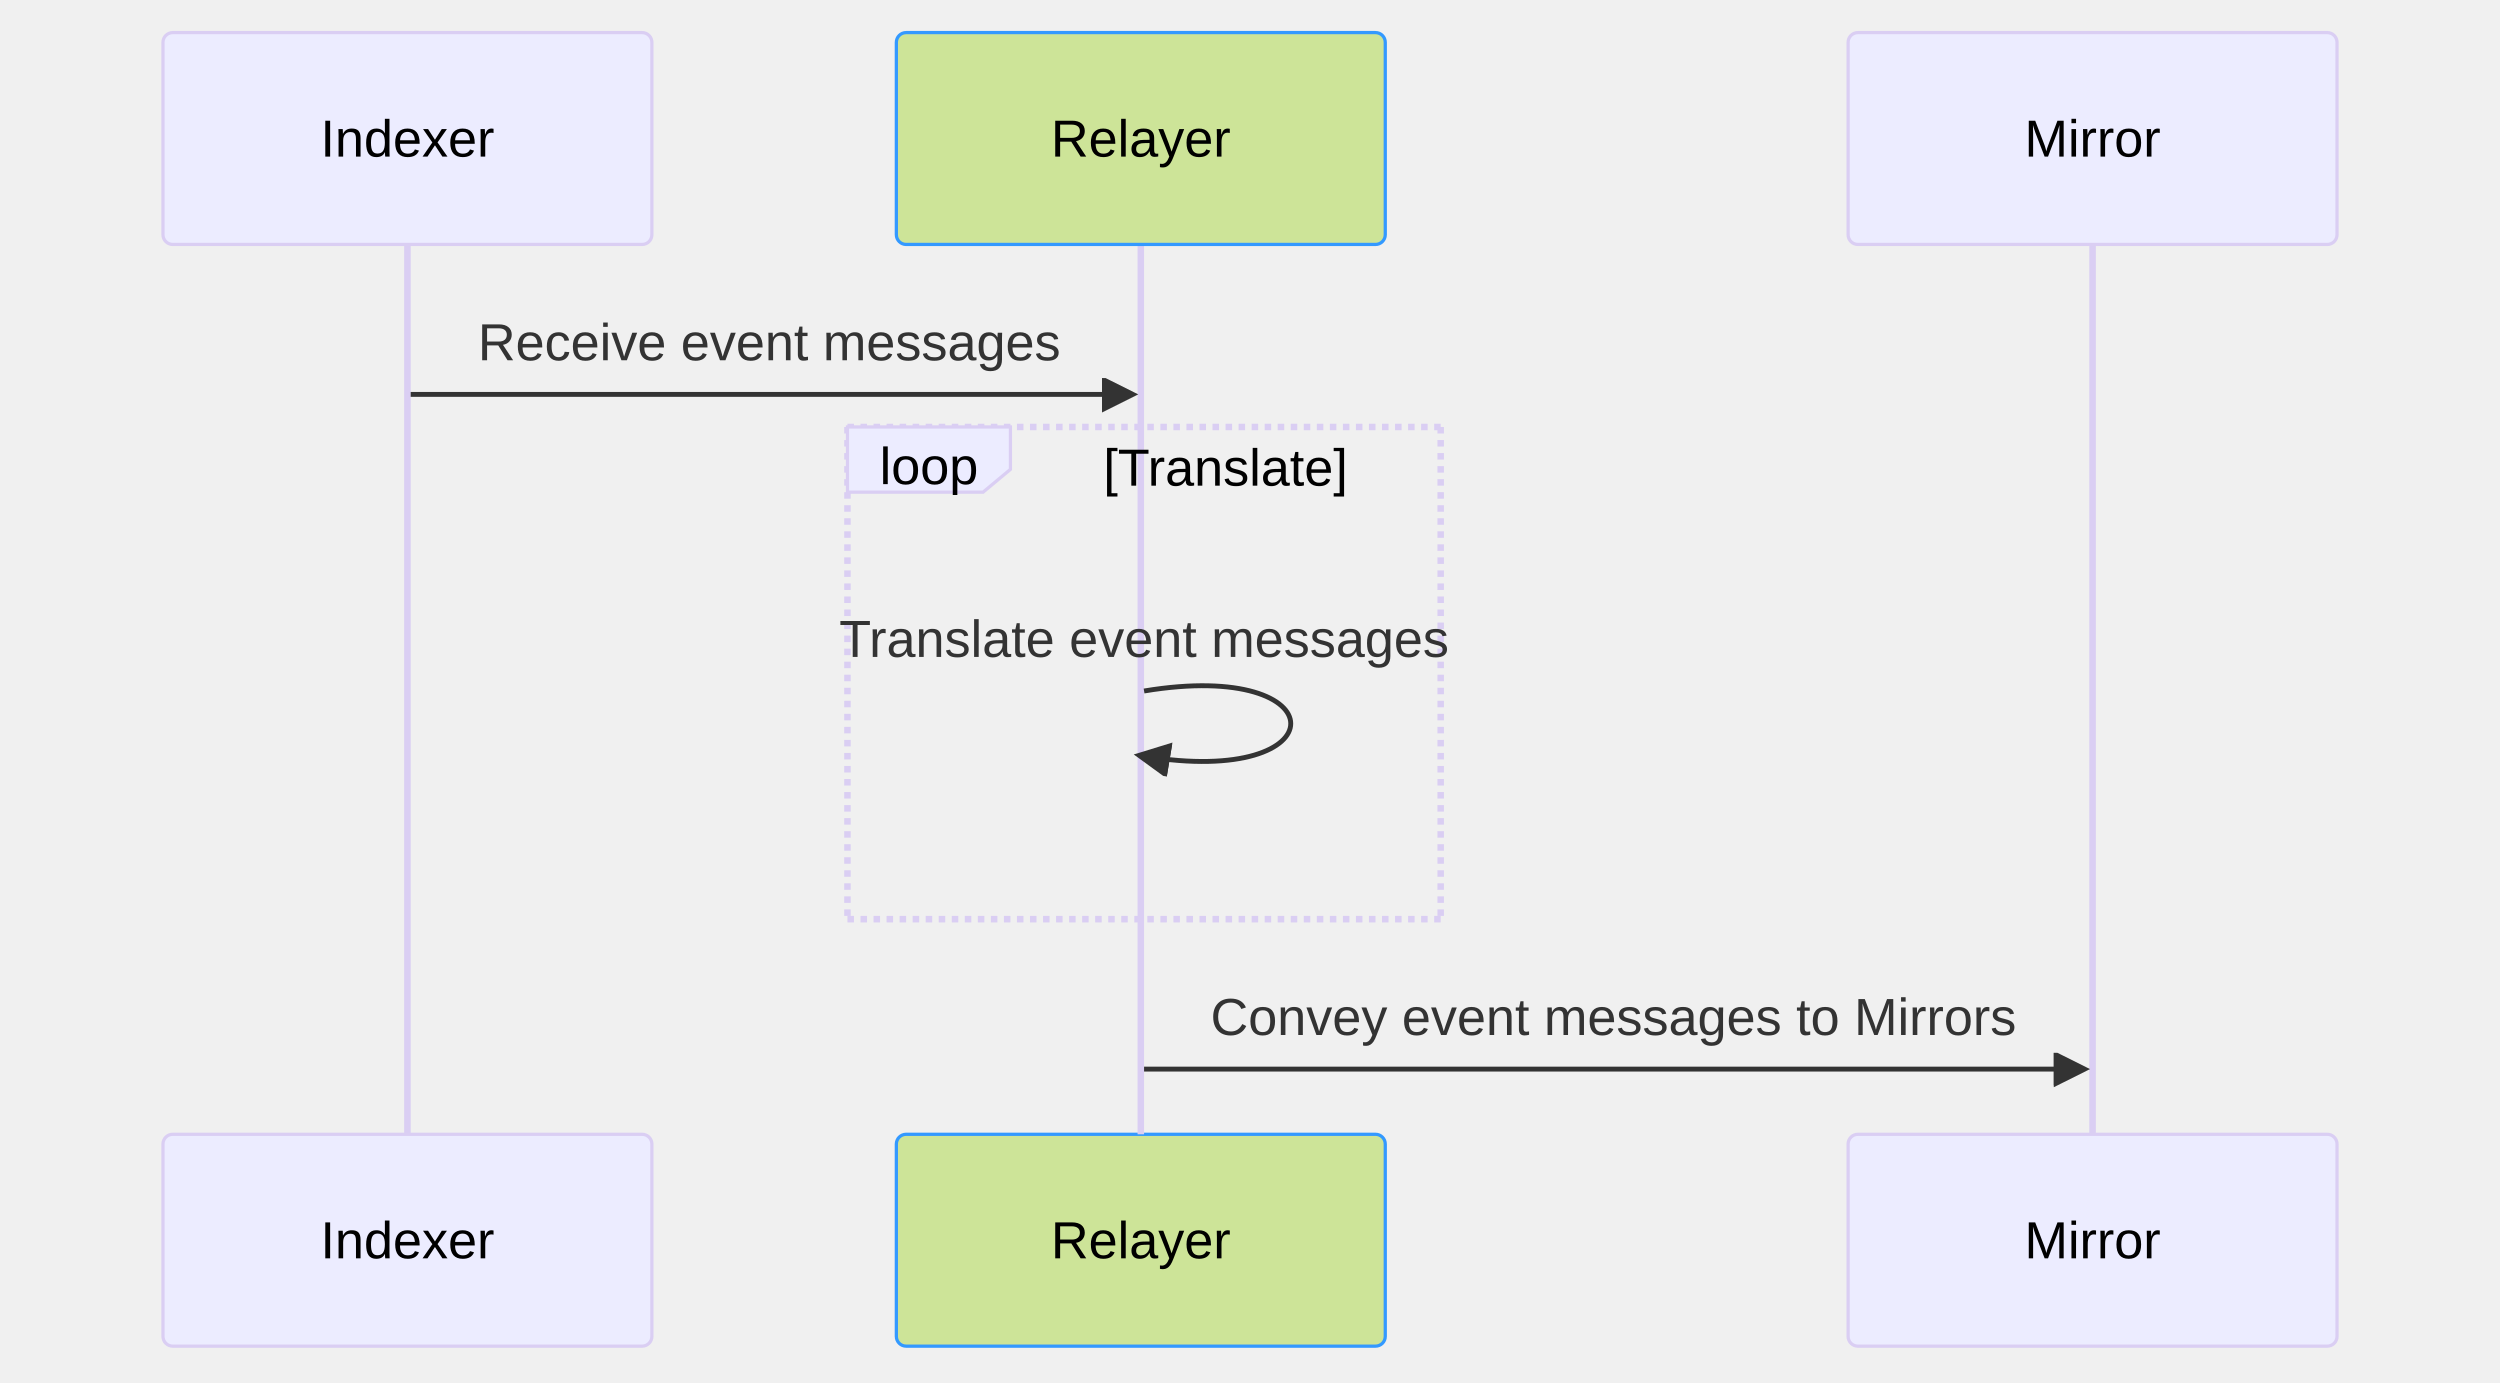
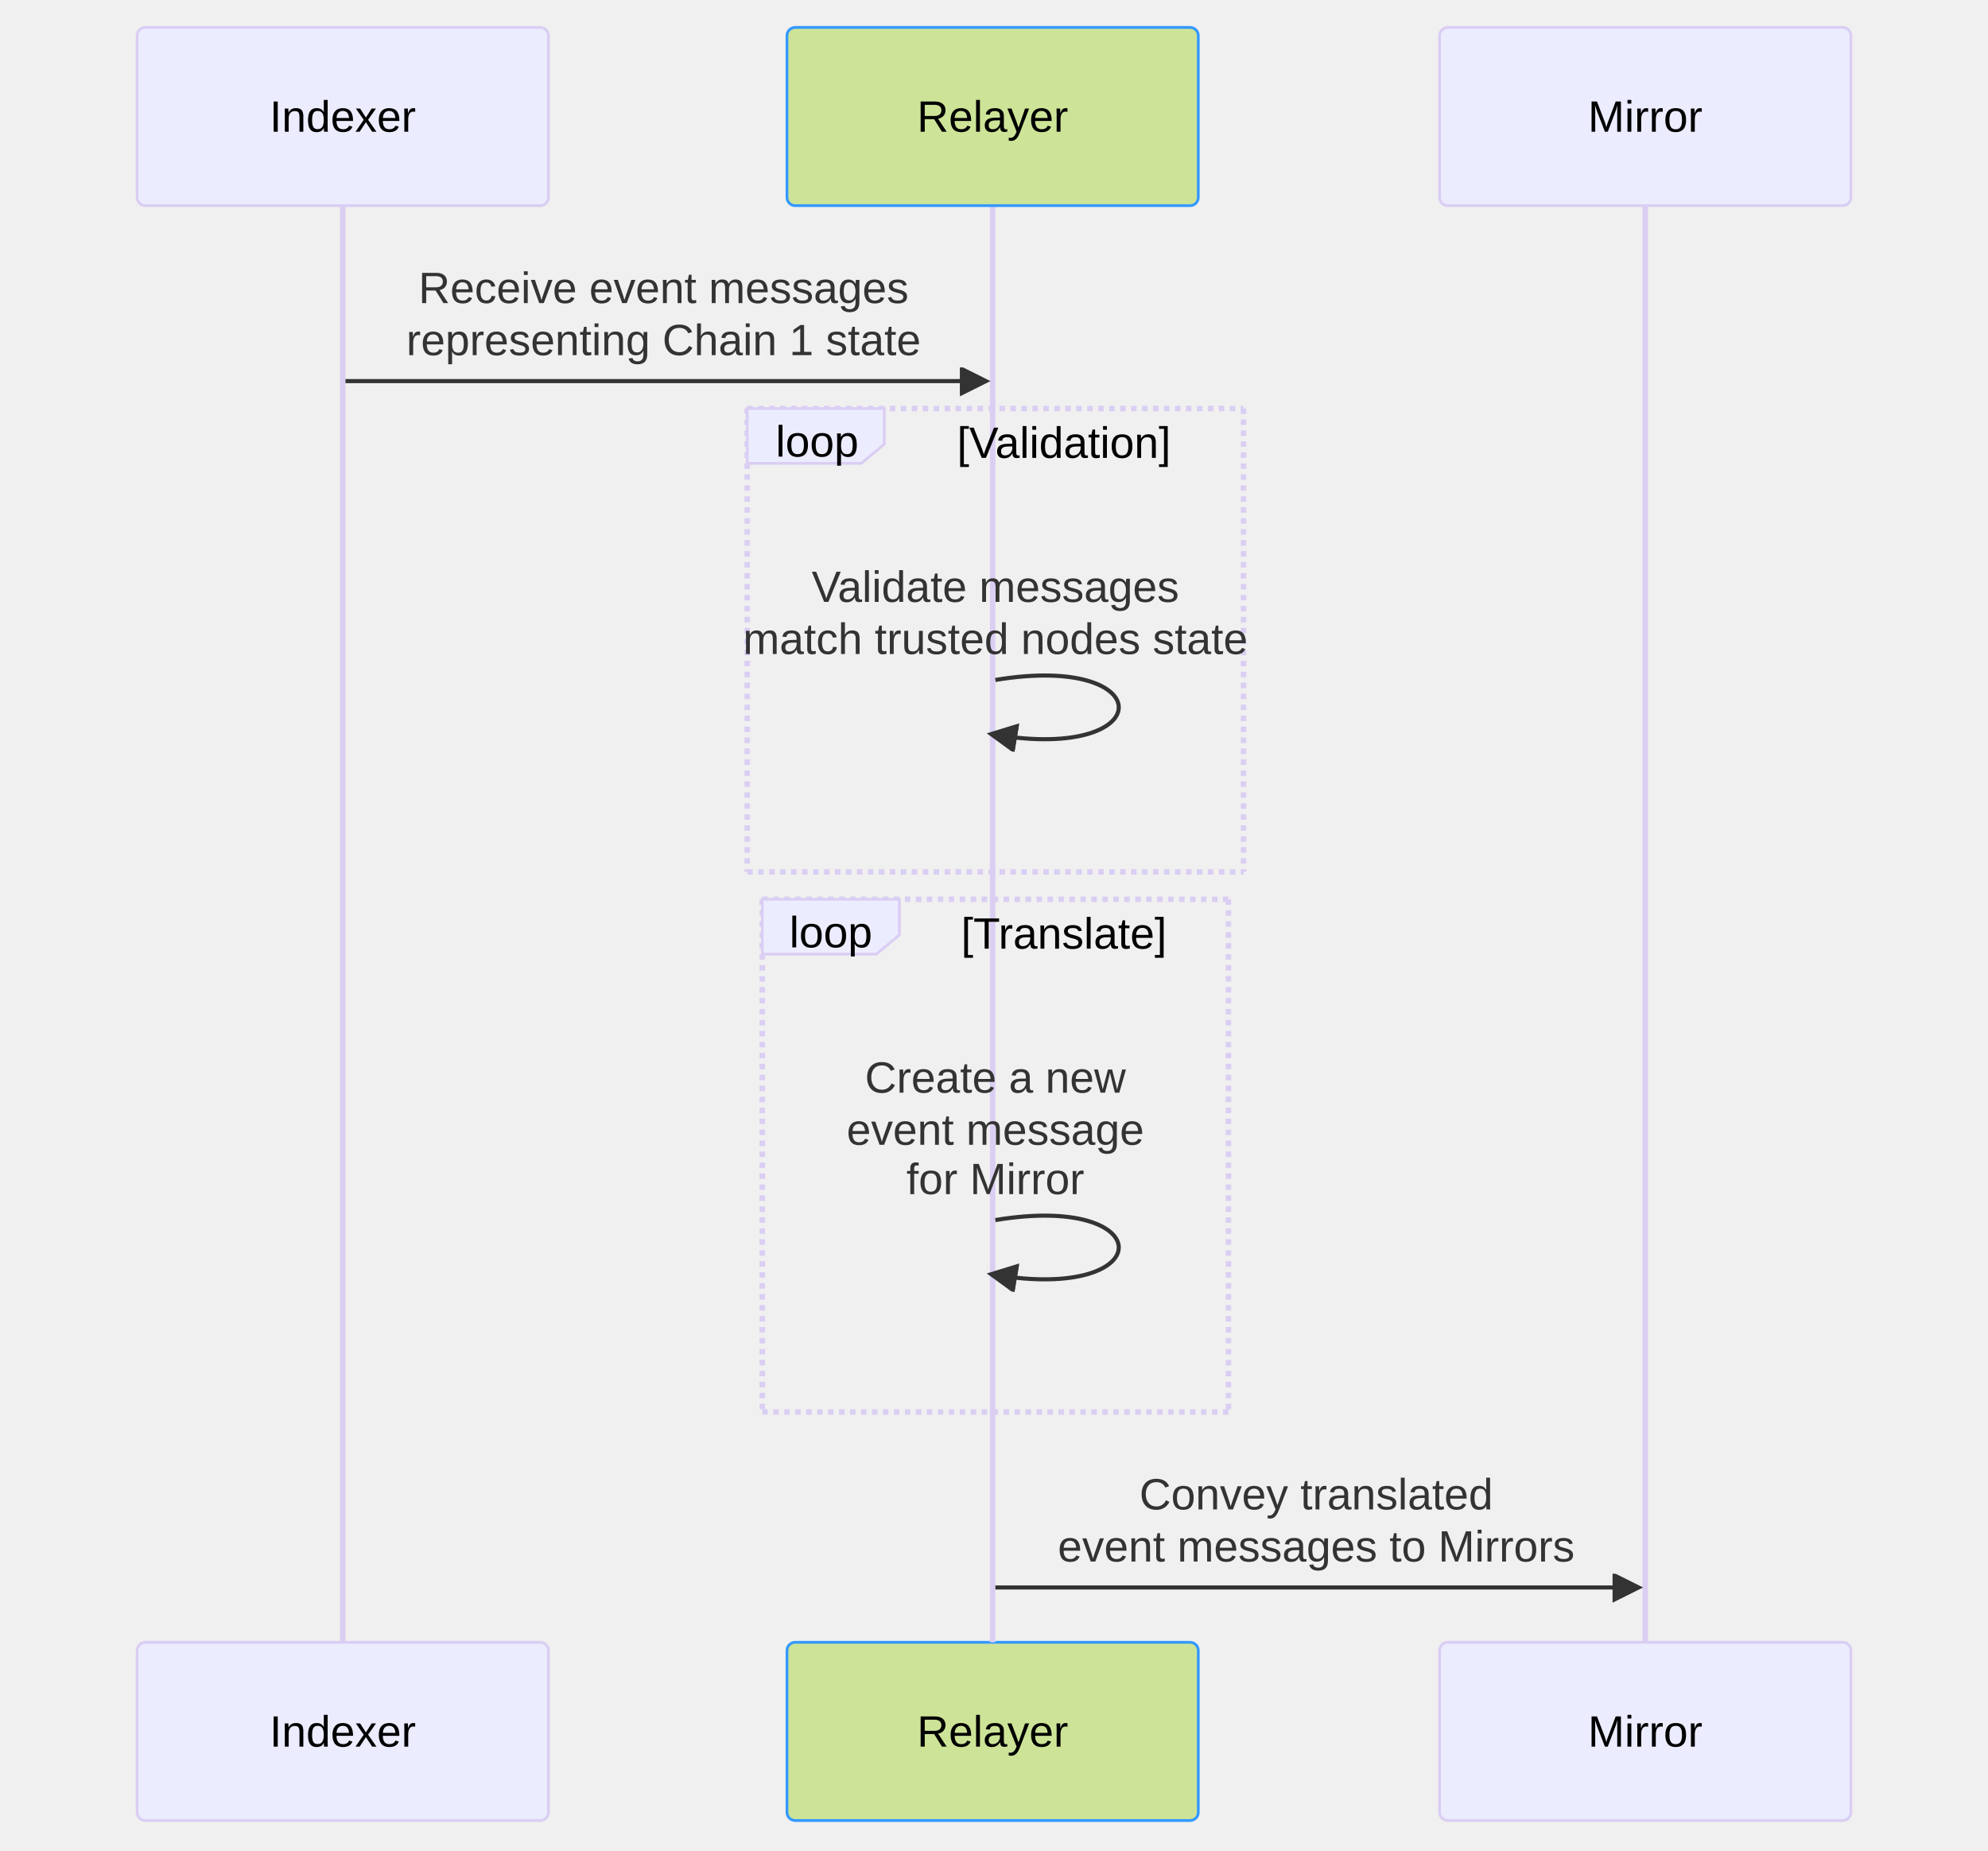
- <svg xmlns="http://www.w3.org/2000/svg" aria-roledescription="sequence" role="graphics-document document" viewBox="-50 -10 767 424" style="max-width: 767px; background-color: white;" width="100%" id="my-svg">
+ <svg xmlns="http://www.w3.org/2000/svg" aria-roledescription="sequence" role="graphics-document document" viewBox="-50 -10 725 675" style="max-width: 725px; background-color: white;" width="100%" id="my-svg">
  <g>
-     <rect class="actor actor-bottom" ry="3" rx="3" height="65" width="150" stroke="#666" fill="#eaeaea" y="338" x="517" />
-     <text style="text-anchor: middle; font-size: 16px; font-weight: 400;" class="actor" alignment-baseline="central" dominant-baseline="central" y="370.5" x="592">
-       <tspan dy="0" x="592">Mirror</tspan>
+     <rect class="actor actor-bottom" ry="3" rx="3" height="65" width="150" stroke="#666" fill="#eaeaea" y="589" x="475" />
+     <text style="text-anchor: middle; font-size: 16px; font-weight: 400;" class="actor" alignment-baseline="central" dominant-baseline="central" y="621.5" x="550">
+       <tspan dy="0" x="550">Mirror</tspan>
    </text>
  </g>
  <g>
-     <rect class="actor actor-bottom" ry="3" rx="3" height="65" width="150" stroke="#666" fill="#eaeaea" y="338" x="225" />
-     <text style="text-anchor: middle; font-size: 16px; font-weight: 400;" class="actor" alignment-baseline="central" dominant-baseline="central" y="370.5" x="300">
-       <tspan dy="0" x="300">Relayer</tspan>
+     <rect class="actor actor-bottom" ry="3" rx="3" height="65" width="150" stroke="#666" fill="#eaeaea" y="589" x="237" />
+     <text style="text-anchor: middle; font-size: 16px; font-weight: 400;" class="actor" alignment-baseline="central" dominant-baseline="central" y="621.5" x="312">
+       <tspan dy="0" x="312">Relayer</tspan>
    </text>
  </g>
  <g>
-     <rect class="actor actor-bottom" ry="3" rx="3" height="65" width="150" stroke="#666" fill="#eaeaea" y="338" x="0" />
-     <text style="text-anchor: middle; font-size: 16px; font-weight: 400;" class="actor" alignment-baseline="central" dominant-baseline="central" y="370.5" x="75">
+     <rect class="actor actor-bottom" ry="3" rx="3" height="65" width="150" stroke="#666" fill="#eaeaea" y="589" x="0" />
+     <text style="text-anchor: middle; font-size: 16px; font-weight: 400;" class="actor" alignment-baseline="central" dominant-baseline="central" y="621.5" x="75">
      <tspan dy="0" x="75">Indexer</tspan>
    </text>
  </g>
  <g>
-     <line stroke="#999" stroke-width="0.5px" class="200" y2="338" x2="592" y1="5" x1="592" id="actor2" />
+     <line stroke="#999" stroke-width="0.5px" class="200" y2="589" x2="550" y1="5" x1="550" id="actor2" />
    <g id="root-2">
-       <rect class="actor actor-top" ry="3" rx="3" height="65" width="150" stroke="#666" fill="#eaeaea" y="0" x="517" />
-       <text style="text-anchor: middle; font-size: 16px; font-weight: 400;" class="actor" alignment-baseline="central" dominant-baseline="central" y="32.5" x="592">
-         <tspan dy="0" x="592">Mirror</tspan>
+       <rect class="actor actor-top" ry="3" rx="3" height="65" width="150" stroke="#666" fill="#eaeaea" y="0" x="475" />
+       <text style="text-anchor: middle; font-size: 16px; font-weight: 400;" class="actor" alignment-baseline="central" dominant-baseline="central" y="32.5" x="550">
+         <tspan dy="0" x="550">Mirror</tspan>
      </text>
    </g>
  </g>
  <g>
-     <line stroke="#999" stroke-width="0.5px" class="200" y2="338" x2="300" y1="5" x1="300" id="actor1" />
+     <line stroke="#999" stroke-width="0.5px" class="200" y2="589" x2="312" y1="5" x1="312" id="actor1" />
    <g id="root-1">
-       <rect class="actor actor-top" ry="3" rx="3" height="65" width="150" stroke="#666" fill="#eaeaea" y="0" x="225" />
-       <text style="text-anchor: middle; font-size: 16px; font-weight: 400;" class="actor" alignment-baseline="central" dominant-baseline="central" y="32.5" x="300">
-         <tspan dy="0" x="300">Relayer</tspan>
+       <rect class="actor actor-top" ry="3" rx="3" height="65" width="150" stroke="#666" fill="#eaeaea" y="0" x="237" />
+       <text style="text-anchor: middle; font-size: 16px; font-weight: 400;" class="actor" alignment-baseline="central" dominant-baseline="central" y="32.5" x="312">
+         <tspan dy="0" x="312">Relayer</tspan>
      </text>
    </g>
  </g>
  <g>
-     <line stroke="#999" stroke-width="0.5px" class="200" y2="338" x2="75" y1="5" x1="75" id="actor0" />
+     <line stroke="#999" stroke-width="0.5px" class="200" y2="589" x2="75" y1="5" x1="75" id="actor0" />
    <g id="root-0">
      <rect class="actor actor-top" ry="3" rx="3" height="65" width="150" stroke="#666" fill="#eaeaea" y="0" x="0" />
      <text style="text-anchor: middle; font-size: 16px; font-weight: 400;" class="actor" alignment-baseline="central" dominant-baseline="central" y="32.5" x="75">
        <tspan dy="0" x="75">Indexer</tspan>
      </text>
    </g>
  </g>
  <style>#my-svg{font-family:"trebuchet ms",verdana,arial,sans-serif;font-size:16px;fill:#333;}#my-svg .error-icon{fill:#552222;}#my-svg .error-text{fill:#552222;stroke:#552222;}#my-svg .edge-thickness-normal{stroke-width:2px;}#my-svg .edge-thickness-thick{stroke-width:3.5px;}#my-svg .edge-pattern-solid{stroke-dasharray:0;}#my-svg .edge-pattern-dashed{stroke-dasharray:3;}#my-svg .edge-pattern-dotted{stroke-dasharray:2;}#my-svg .marker{fill:#333333;stroke:#333333;}#my-svg .marker.cross{stroke:#333333;}#my-svg svg{font-family:"trebuchet ms",verdana,arial,sans-serif;font-size:16px;}#my-svg .actor{stroke:hsl(259.626, 59.777%, 87.902%);fill:#ECECFF;}#my-svg text.actor&gt;tspan{fill:black;stroke:none;}#my-svg .actor-line{stroke:grey;}#my-svg .messageLine0{stroke-width:1.5;stroke-dasharray:none;stroke:#333;}#my-svg .messageLine1{stroke-width:1.5;stroke-dasharray:2,2;stroke:#333;}#my-svg #arrowhead path{fill:#333;stroke:#333;}#my-svg .sequenceNumber{fill:white;}#my-svg #sequencenumber{fill:#333;}#my-svg #crosshead path{fill:#333;stroke:#333;}#my-svg .messageText{fill:#333;stroke:none;}#my-svg .labelBox{stroke:hsl(259.626, 59.777%, 87.902%);fill:#ECECFF;}#my-svg .labelText,#my-svg .labelText&gt;tspan{fill:black;stroke:none;}#my-svg .loopText,#my-svg .loopText&gt;tspan{fill:black;stroke:none;}#my-svg .loopLine{stroke-width:2px;stroke-dasharray:2,2;stroke:hsl(259.626, 59.777%, 87.902%);fill:hsl(259.626, 59.777%, 87.902%);}#my-svg .note{stroke:#aaaa33;fill:#fff5ad;}#my-svg .noteText,#my-svg .noteText&gt;tspan{fill:black;stroke:none;}#my-svg .activation0{fill:#f4f4f4;stroke:#666;}#my-svg .activation1{fill:#f4f4f4;stroke:#666;}#my-svg .activation2{fill:#f4f4f4;stroke:#666;}#my-svg .actorPopupMenu{position:absolute;}#my-svg .actorPopupMenuPanel{position:absolute;fill:#ECECFF;box-shadow:0px 8px 16px 0px rgba(0,0,0,0.2);filter:drop-shadow(3px 5px 2px rgb(0 0 0 / 0.4));}#my-svg .actor-man line{stroke:hsl(259.626, 59.777%, 87.902%);fill:#ECECFF;}#my-svg .actor-man circle,#my-svg line{stroke:hsl(259.626, 59.777%, 87.902%);fill:#ECECFF;stroke-width:2px;}#my-svg g:nth-of-type(2) rect.actor,#my-svg g:nth-of-type(5) rect.actor{stroke:#39f;fill:#cde498;}#my-svg :root{--mermaid-font-family:"trebuchet ms",verdana,arial,sans-serif;}</style>
  <g />
  <defs>
    <symbol height="24" width="24" id="computer">
      <path d="M2 2v13h20v-13h-20zm18 11h-16v-9h16v9zm-10.228 6l.466-1h3.524l.467 1h-4.457zm14.228 3h-24l2-6h2.104l-1.33 4h18.45l-1.297-4h2.073l2 6zm-5-10h-14v-7h14v7z" transform="scale(.5)" />
    </symbol>
  </defs>
  <defs>
    <symbol clip-rule="evenodd" fill-rule="evenodd" id="database">
      <path d="M12.258.001l.256.004.255.005.253.008.251.01.249.012.247.015.246.016.242.019.241.02.239.023.236.024.233.027.231.028.229.031.225.032.223.034.22.036.217.038.214.04.211.041.208.043.205.045.201.046.198.048.194.05.191.051.187.053.183.054.18.056.175.057.172.059.168.06.163.061.16.063.155.064.15.066.074.033.073.033.071.034.07.034.069.035.068.035.067.035.066.035.064.036.064.036.062.036.06.036.06.037.058.037.058.037.055.038.055.038.053.038.052.038.051.039.05.039.048.039.047.039.045.04.044.04.043.04.041.04.04.041.039.041.037.041.036.041.034.041.033.042.032.042.03.042.029.042.027.042.026.043.024.043.023.043.021.043.02.043.018.044.017.043.015.044.013.044.012.044.011.045.009.044.007.045.006.045.004.045.002.045.001.045v17l-.001.045-.002.045-.004.045-.006.045-.007.045-.009.044-.011.045-.012.044-.013.044-.015.044-.017.043-.018.044-.02.043-.021.043-.023.043-.024.043-.026.043-.027.042-.029.042-.03.042-.032.042-.033.042-.034.041-.036.041-.037.041-.039.041-.04.041-.041.04-.043.04-.044.04-.045.04-.047.039-.048.039-.05.039-.051.039-.052.038-.053.038-.055.038-.055.038-.058.037-.058.037-.06.037-.06.036-.062.036-.064.036-.064.036-.066.035-.067.035-.068.035-.069.035-.07.034-.071.034-.073.033-.074.033-.15.066-.155.064-.16.063-.163.061-.168.06-.172.059-.175.057-.18.056-.183.054-.187.053-.191.051-.194.05-.198.048-.201.046-.205.045-.208.043-.211.041-.214.04-.217.038-.22.036-.223.034-.225.032-.229.031-.231.028-.233.027-.236.024-.239.023-.241.02-.242.019-.246.016-.247.015-.249.012-.251.01-.253.008-.255.005-.256.004-.258.001-.258-.001-.256-.004-.255-.005-.253-.008-.251-.01-.249-.012-.247-.015-.245-.016-.243-.019-.241-.02-.238-.023-.236-.024-.234-.027-.231-.028-.228-.031-.226-.032-.223-.034-.22-.036-.217-.038-.214-.04-.211-.041-.208-.043-.204-.045-.201-.046-.198-.048-.195-.05-.19-.051-.187-.053-.184-.054-.179-.056-.176-.057-.172-.059-.167-.06-.164-.061-.159-.063-.155-.064-.151-.066-.074-.033-.072-.033-.072-.034-.07-.034-.069-.035-.068-.035-.067-.035-.066-.035-.064-.036-.063-.036-.062-.036-.061-.036-.06-.037-.058-.037-.057-.037-.056-.038-.055-.038-.053-.038-.052-.038-.051-.039-.049-.039-.049-.039-.046-.039-.046-.04-.044-.04-.043-.04-.041-.04-.04-.041-.039-.041-.037-.041-.036-.041-.034-.041-.033-.042-.032-.042-.03-.042-.029-.042-.027-.042-.026-.043-.024-.043-.023-.043-.021-.043-.02-.043-.018-.044-.017-.043-.015-.044-.013-.044-.012-.044-.011-.045-.009-.044-.007-.045-.006-.045-.004-.045-.002-.045-.001-.045v-17l.001-.045.002-.045.004-.045.006-.045.007-.045.009-.044.011-.045.012-.044.013-.044.015-.044.017-.043.018-.044.02-.043.021-.043.023-.043.024-.043.026-.043.027-.042.029-.042.03-.042.032-.042.033-.042.034-.041.036-.041.037-.041.039-.041.04-.041.041-.04.043-.04.044-.04.046-.04.046-.039.049-.039.049-.039.051-.039.052-.038.053-.038.055-.038.056-.038.057-.037.058-.037.06-.037.061-.036.062-.036.063-.036.064-.036.066-.035.067-.035.068-.035.069-.035.07-.034.072-.034.072-.033.074-.033.151-.066.155-.064.159-.063.164-.061.167-.06.172-.059.176-.057.179-.056.184-.054.187-.053.19-.051.195-.05.198-.048.201-.046.204-.045.208-.043.211-.041.214-.04.217-.038.22-.036.223-.034.226-.032.228-.031.231-.028.234-.027.236-.024.238-.023.241-.02.243-.019.245-.016.247-.015.249-.012.251-.01.253-.008.255-.005.256-.004.258-.001.258.001zm-9.258 20.499v.01l.001.021.003.021.004.022.005.021.006.022.007.022.009.023.01.022.011.023.012.023.013.023.015.023.016.024.017.023.018.024.019.024.021.024.022.025.023.024.024.025.052.049.056.05.061.051.066.051.07.051.075.051.079.052.084.052.088.052.092.052.097.052.102.051.105.052.11.052.114.051.119.051.123.051.127.05.131.05.135.05.139.048.144.049.147.047.152.047.155.047.16.045.163.045.167.043.171.043.176.041.178.041.183.039.187.039.19.037.194.035.197.035.202.033.204.031.209.03.212.029.216.027.219.025.222.024.226.021.23.02.233.018.236.016.24.015.243.012.246.01.249.008.253.005.256.004.259.001.26-.001.257-.004.254-.005.25-.008.247-.011.244-.012.241-.014.237-.016.233-.018.231-.021.226-.021.224-.024.22-.026.216-.027.212-.028.21-.031.205-.031.202-.034.198-.034.194-.036.191-.037.187-.039.183-.04.179-.04.175-.042.172-.043.168-.044.163-.045.16-.046.155-.046.152-.047.148-.048.143-.049.139-.049.136-.05.131-.05.126-.05.123-.051.118-.052.114-.051.11-.052.106-.052.101-.052.096-.052.092-.052.088-.053.083-.051.079-.052.074-.052.07-.051.065-.051.06-.051.056-.05.051-.05.023-.024.023-.025.021-.024.02-.024.019-.024.018-.024.017-.024.015-.023.014-.024.013-.023.012-.023.01-.023.01-.022.008-.022.006-.022.006-.022.004-.022.004-.021.001-.021.001-.021v-4.127l-.077.055-.08.053-.083.054-.085.053-.087.052-.09.052-.093.051-.095.05-.097.05-.1.049-.102.049-.105.048-.106.047-.109.047-.111.046-.114.045-.115.045-.118.044-.12.043-.122.042-.124.042-.126.041-.128.04-.13.04-.132.038-.134.038-.135.037-.138.037-.139.035-.142.035-.143.034-.144.033-.147.032-.148.031-.15.03-.151.03-.153.029-.154.027-.156.027-.158.026-.159.025-.161.024-.162.023-.163.022-.165.021-.166.02-.167.019-.169.018-.169.017-.171.016-.173.015-.173.014-.175.013-.175.012-.177.011-.178.01-.179.008-.179.008-.181.006-.182.005-.182.004-.184.003-.184.002h-.37l-.184-.002-.184-.003-.182-.004-.182-.005-.181-.006-.179-.008-.179-.008-.178-.01-.176-.011-.176-.012-.175-.013-.173-.014-.172-.015-.171-.016-.17-.017-.169-.018-.167-.019-.166-.02-.165-.021-.163-.022-.162-.023-.161-.024-.159-.025-.157-.026-.156-.027-.155-.027-.153-.029-.151-.03-.15-.03-.148-.031-.146-.032-.145-.033-.143-.034-.141-.035-.14-.035-.137-.037-.136-.037-.134-.038-.132-.038-.13-.04-.128-.04-.126-.041-.124-.042-.122-.042-.12-.044-.117-.043-.116-.045-.113-.045-.112-.046-.109-.047-.106-.047-.105-.048-.102-.049-.1-.049-.097-.05-.095-.05-.093-.052-.09-.051-.087-.052-.085-.053-.083-.054-.08-.054-.077-.054v4.127zm0-5.654v.011l.001.021.003.021.004.021.005.022.006.022.007.022.009.022.01.022.011.023.012.023.013.023.015.024.016.023.017.024.018.024.019.024.021.024.022.024.023.025.024.024.052.05.056.05.061.05.066.051.07.051.075.052.079.051.084.052.088.052.092.052.097.052.102.052.105.052.11.051.114.051.119.052.123.05.127.051.131.05.135.049.139.049.144.048.147.048.152.047.155.046.16.045.163.045.167.044.171.042.176.042.178.04.183.04.187.038.19.037.194.036.197.034.202.033.204.032.209.03.212.028.216.027.219.025.222.024.226.022.23.02.233.018.236.016.24.014.243.012.246.01.249.008.253.006.256.003.259.001.26-.001.257-.003.254-.006.25-.008.247-.01.244-.012.241-.015.237-.016.233-.018.231-.02.226-.022.224-.024.22-.025.216-.027.212-.029.21-.03.205-.032.202-.033.198-.035.194-.036.191-.037.187-.039.183-.039.179-.041.175-.042.172-.043.168-.044.163-.045.16-.045.155-.047.152-.047.148-.048.143-.048.139-.05.136-.049.131-.05.126-.051.123-.051.118-.051.114-.052.11-.052.106-.052.101-.052.096-.052.092-.052.088-.052.083-.052.079-.052.074-.051.07-.052.065-.051.06-.05.056-.051.051-.049.023-.025.023-.024.021-.025.02-.024.019-.024.018-.024.017-.024.015-.023.014-.023.013-.024.012-.022.01-.023.01-.023.008-.022.006-.022.006-.022.004-.021.004-.022.001-.021.001-.021v-4.139l-.077.054-.08.054-.083.054-.085.052-.087.053-.09.051-.093.051-.095.051-.097.05-.1.049-.102.049-.105.048-.106.047-.109.047-.111.046-.114.045-.115.044-.118.044-.12.044-.122.042-.124.042-.126.041-.128.04-.13.039-.132.039-.134.038-.135.037-.138.036-.139.036-.142.035-.143.033-.144.033-.147.033-.148.031-.15.03-.151.03-.153.028-.154.028-.156.027-.158.026-.159.025-.161.024-.162.023-.163.022-.165.021-.166.02-.167.019-.169.018-.169.017-.171.016-.173.015-.173.014-.175.013-.175.012-.177.011-.178.009-.179.009-.179.007-.181.007-.182.005-.182.004-.184.003-.184.002h-.37l-.184-.002-.184-.003-.182-.004-.182-.005-.181-.007-.179-.007-.179-.009-.178-.009-.176-.011-.176-.012-.175-.013-.173-.014-.172-.015-.171-.016-.17-.017-.169-.018-.167-.019-.166-.02-.165-.021-.163-.022-.162-.023-.161-.024-.159-.025-.157-.026-.156-.027-.155-.028-.153-.028-.151-.03-.15-.03-.148-.031-.146-.033-.145-.033-.143-.033-.141-.035-.14-.036-.137-.036-.136-.037-.134-.038-.132-.039-.13-.039-.128-.04-.126-.041-.124-.042-.122-.043-.12-.043-.117-.044-.116-.044-.113-.046-.112-.046-.109-.046-.106-.047-.105-.048-.102-.049-.1-.049-.097-.05-.095-.051-.093-.051-.09-.051-.087-.053-.085-.052-.083-.054-.08-.054-.077-.054v4.139zm0-5.666v.011l.001.02.003.022.004.021.005.022.006.021.007.022.009.023.01.022.011.023.012.023.013.023.015.023.016.024.017.024.018.023.019.024.021.025.022.024.023.024.024.025.052.05.056.05.061.05.066.051.07.051.075.052.079.051.084.052.088.052.092.052.097.052.102.052.105.051.11.052.114.051.119.051.123.051.127.05.131.05.135.05.139.049.144.048.147.048.152.047.155.046.16.045.163.045.167.043.171.043.176.042.178.04.183.04.187.038.19.037.194.036.197.034.202.033.204.032.209.03.212.028.216.027.219.025.222.024.226.021.23.02.233.018.236.017.24.014.243.012.246.01.249.008.253.006.256.003.259.001.26-.001.257-.003.254-.006.25-.008.247-.01.244-.013.241-.014.237-.016.233-.018.231-.02.226-.022.224-.024.22-.025.216-.027.212-.029.21-.03.205-.032.202-.033.198-.035.194-.036.191-.037.187-.039.183-.039.179-.041.175-.042.172-.043.168-.044.163-.045.16-.045.155-.047.152-.047.148-.048.143-.049.139-.049.136-.049.131-.051.126-.05.123-.051.118-.052.114-.051.11-.052.106-.052.101-.052.096-.052.092-.052.088-.052.083-.052.079-.052.074-.052.07-.051.065-.051.06-.051.056-.05.051-.049.023-.025.023-.025.021-.024.02-.024.019-.024.018-.024.017-.024.015-.023.014-.024.013-.023.012-.023.01-.022.01-.023.008-.022.006-.022.006-.022.004-.022.004-.021.001-.021.001-.021v-4.153l-.077.054-.08.054-.083.053-.085.053-.087.053-.09.051-.093.051-.095.051-.097.05-.1.049-.102.048-.105.048-.106.048-.109.046-.111.046-.114.046-.115.044-.118.044-.12.043-.122.043-.124.042-.126.041-.128.04-.13.039-.132.039-.134.038-.135.037-.138.036-.139.036-.142.034-.143.034-.144.033-.147.032-.148.032-.15.03-.151.03-.153.028-.154.028-.156.027-.158.026-.159.024-.161.024-.162.023-.163.023-.165.021-.166.02-.167.019-.169.018-.169.017-.171.016-.173.015-.173.014-.175.013-.175.012-.177.01-.178.01-.179.009-.179.007-.181.006-.182.006-.182.004-.184.003-.184.001-.185.001-.185-.001-.184-.001-.184-.003-.182-.004-.182-.006-.181-.006-.179-.007-.179-.009-.178-.01-.176-.01-.176-.012-.175-.013-.173-.014-.172-.015-.171-.016-.17-.017-.169-.018-.167-.019-.166-.02-.165-.021-.163-.023-.162-.023-.161-.024-.159-.024-.157-.026-.156-.027-.155-.028-.153-.028-.151-.03-.15-.03-.148-.032-.146-.032-.145-.033-.143-.034-.141-.034-.14-.036-.137-.036-.136-.037-.134-.038-.132-.039-.13-.039-.128-.041-.126-.041-.124-.041-.122-.043-.12-.043-.117-.044-.116-.044-.113-.046-.112-.046-.109-.046-.106-.048-.105-.048-.102-.048-.1-.05-.097-.049-.095-.051-.093-.051-.09-.052-.087-.052-.085-.053-.083-.053-.08-.054-.077-.054v4.153zm8.74-8.179l-.257.004-.254.005-.25.008-.247.011-.244.012-.241.014-.237.016-.233.018-.231.021-.226.022-.224.023-.22.026-.216.027-.212.028-.21.031-.205.032-.202.033-.198.034-.194.036-.191.038-.187.038-.183.04-.179.041-.175.042-.172.043-.168.043-.163.045-.16.046-.155.046-.152.048-.148.048-.143.048-.139.049-.136.05-.131.05-.126.051-.123.051-.118.051-.114.052-.11.052-.106.052-.101.052-.096.052-.092.052-.088.052-.083.052-.079.052-.074.051-.07.052-.065.051-.06.05-.056.05-.051.05-.023.025-.023.024-.021.024-.02.025-.019.024-.018.024-.017.023-.015.024-.014.023-.013.023-.012.023-.01.023-.01.022-.008.022-.006.023-.006.021-.004.022-.004.021-.001.021-.001.021.001.021.001.021.004.021.004.022.006.021.006.023.008.022.01.022.01.023.012.023.013.023.014.023.015.024.017.023.018.024.019.024.02.025.021.024.023.024.023.025.051.05.056.05.06.05.065.051.07.052.074.051.079.052.083.052.088.052.092.052.096.052.101.052.106.052.11.052.114.052.118.051.123.051.126.051.131.05.136.05.139.049.143.048.148.048.152.048.155.046.16.046.163.045.168.043.172.043.175.042.179.041.183.04.187.038.191.038.194.036.198.034.202.033.205.032.21.031.212.028.216.027.22.026.224.023.226.022.231.021.233.018.237.016.241.014.244.012.247.011.25.008.254.005.257.004.26.001.26-.001.257-.004.254-.005.25-.008.247-.011.244-.012.241-.014.237-.016.233-.018.231-.021.226-.022.224-.023.22-.026.216-.027.212-.028.21-.031.205-.032.202-.033.198-.034.194-.036.191-.038.187-.038.183-.04.179-.041.175-.042.172-.043.168-.043.163-.045.16-.046.155-.046.152-.048.148-.048.143-.048.139-.049.136-.05.131-.05.126-.051.123-.051.118-.051.114-.052.11-.052.106-.052.101-.052.096-.052.092-.052.088-.052.083-.052.079-.052.074-.051.07-.052.065-.051.06-.05.056-.05.051-.05.023-.025.023-.024.021-.024.02-.025.019-.024.018-.024.017-.023.015-.024.014-.023.013-.023.012-.023.01-.023.01-.022.008-.022.006-.023.006-.021.004-.022.004-.021.001-.021.001-.021-.001-.021-.001-.021-.004-.021-.004-.022-.006-.021-.006-.023-.008-.022-.01-.022-.01-.023-.012-.023-.013-.023-.014-.023-.015-.024-.017-.023-.018-.024-.019-.024-.02-.025-.021-.024-.023-.024-.023-.025-.051-.05-.056-.05-.06-.05-.065-.051-.07-.052-.074-.051-.079-.052-.083-.052-.088-.052-.092-.052-.096-.052-.101-.052-.106-.052-.11-.052-.114-.052-.118-.051-.123-.051-.126-.051-.131-.05-.136-.05-.139-.049-.143-.048-.148-.048-.152-.048-.155-.046-.16-.046-.163-.045-.168-.043-.172-.043-.175-.042-.179-.041-.183-.04-.187-.038-.191-.038-.194-.036-.198-.034-.202-.033-.205-.032-.21-.031-.212-.028-.216-.027-.22-.026-.224-.023-.226-.022-.231-.021-.233-.018-.237-.016-.241-.014-.244-.012-.247-.011-.25-.008-.254-.005-.257-.004-.26-.001-.26.001z" transform="scale(.5)" />
    </symbol>
  </defs>
  <defs>
    <symbol height="24" width="24" id="clock">
      <path d="M12 2c5.514 0 10 4.486 10 10s-4.486 10-10 10-10-4.486-10-10 4.486-10 10-10zm0-2c-6.627 0-12 5.373-12 12s5.373 12 12 12 12-5.373 12-12-5.373-12-12-12zm5.848 12.459c.202.038.202.333.001.372-1.907.361-6.045 1.111-6.547 1.111-.719 0-1.301-.582-1.301-1.301 0-.512.77-5.447 1.125-7.445.034-.192.312-.181.343.014l.985 6.238 5.394 1.011z" transform="scale(.5)" />
    </symbol>
  </defs>
  <defs>
    <marker orient="auto" markerHeight="12" markerWidth="12" markerUnits="userSpaceOnUse" refY="5" refX="7.9" id="arrowhead">
      <path d="M 0 0 L 10 5 L 0 10 z" />
    </marker>
  </defs>
  <defs>
    <marker refY="4.5" refX="4" orient="auto" markerHeight="8" markerWidth="15" id="crosshead">
      <path style="stroke-dasharray: 0, 0;" d="M 1,2 L 6,7 M 6,2 L 1,7" stroke-width="1pt" stroke="#000000" fill="none" />
    </marker>
  </defs>
  <defs>
    <marker orient="auto" markerHeight="28" markerWidth="20" refY="7" refX="15.5" id="filled-head">
      <path d="M 18,7 L9,13 L14,7 L9,1 Z" />
    </marker>
  </defs>
  <defs>
    <marker orient="auto" markerHeight="40" markerWidth="60" refY="15" refX="15" id="sequencenumber">
      <circle r="6" cy="15" cx="15" />
    </marker>
  </defs>
  <g>
-     <line class="loopLine" y2="121" x2="392" y1="121" x1="210" />
-     <line class="loopLine" y2="272" x2="392" y1="121" x1="392" />
-     <line class="loopLine" y2="272" x2="392" y1="272" x1="210" />
-     <line class="loopLine" y2="272" x2="210" y1="121" x1="210" />
-     <polygon class="labelBox" points="210,121 260,121 260,134 251.6,141 210,141" />
-     <text style="font-size: 16px; font-weight: 400;" class="labelText" alignment-baseline="middle" dominant-baseline="middle" text-anchor="middle" y="134" x="235">loop</text>
-     <text style="font-size: 16px; font-weight: 400;" class="loopText" text-anchor="middle" y="139" x="326">
-       <tspan x="326">[Translate]</tspan>
+     <line class="loopLine" y2="139" x2="403.5" y1="139" x1="222.5" />
+     <line class="loopLine" y2="308" x2="403.5" y1="139" x1="403.5" />
+     <line class="loopLine" y2="308" x2="403.5" y1="308" x1="222.5" />
+     <line class="loopLine" y2="308" x2="222.5" y1="139" x1="222.5" />
+     <polygon class="labelBox" points="222.5,139 272.5,139 272.5,152 264.1,159 222.5,159" />
+     <text style="font-size: 16px; font-weight: 400;" class="labelText" alignment-baseline="middle" dominant-baseline="middle" text-anchor="middle" y="152" x="248">loop</text>
+     <text style="font-size: 16px; font-weight: 400;" class="loopText" text-anchor="middle" y="157" x="338">
+       <tspan x="338">[Validation]</tspan>
    </text>
  </g>
-   <text style="font-size: 16px; font-weight: 400;" dy="1em" class="messageText" alignment-baseline="middle" dominant-baseline="middle" text-anchor="middle" y="80" x="186">Receive event messages</text>
-   <line style="fill: none;" marker-end="url(#arrowhead)" stroke="none" stroke-width="2" class="messageLine0" y2="111" x2="296" y1="111" x1="76" />
-   <text style="font-size: 16px; font-weight: 400;" dy="1em" class="messageText" alignment-baseline="middle" dominant-baseline="middle" text-anchor="middle" y="171" x="301">Translate event messages</text>
-   <path style="fill: none;" marker-end="url(#arrowhead)" stroke="none" stroke-width="2" class="messageLine0" d="M 301,202 C 361,192 361,232 301,222" />
-   <text style="font-size: 16px; font-weight: 400;" dy="1em" class="messageText" alignment-baseline="middle" dominant-baseline="middle" text-anchor="middle" y="287" x="445">Convey event messages to Mirrors</text>
-   <line style="fill: none;" marker-end="url(#arrowhead)" stroke="none" stroke-width="2" class="messageLine0" y2="318" x2="588" y1="318" x1="301" />
+   <g>
+     <line class="loopLine" y2="318" x2="398" y1="318" x1="228" />
+     <line class="loopLine" y2="505" x2="398" y1="318" x1="398" />
+     <line class="loopLine" y2="505" x2="398" y1="505" x1="228" />
+     <line class="loopLine" y2="505" x2="228" y1="318" x1="228" />
+     <polygon class="labelBox" points="228,318 278,318 278,331 269.6,338 228,338" />
+     <text style="font-size: 16px; font-weight: 400;" class="labelText" alignment-baseline="middle" dominant-baseline="middle" text-anchor="middle" y="331" x="253">loop</text>
+     <text style="font-size: 16px; font-weight: 400;" class="loopText" text-anchor="middle" y="336" x="338">
+       <tspan x="338">[Translate]</tspan>
+     </text>
+   </g>
+   <text style="font-size: 16px; font-weight: 400;" dy="1em" class="messageText" alignment-baseline="middle" dominant-baseline="middle" text-anchor="middle" y="80" x="192">Receive event messages </text>
+   <text style="font-size: 16px; font-weight: 400;" dy="1em" class="messageText" alignment-baseline="middle" dominant-baseline="middle" text-anchor="middle" y="99" x="192"> representing Chain 1 state</text>
+   <line style="fill: none;" marker-end="url(#arrowhead)" stroke="none" stroke-width="2" class="messageLine0" y2="129" x2="308" y1="129" x1="76" />
+   <text style="font-size: 16px; font-weight: 400;" dy="1em" class="messageText" alignment-baseline="middle" dominant-baseline="middle" text-anchor="middle" y="189" x="313">Validate messages </text>
+   <text style="font-size: 16px; font-weight: 400;" dy="1em" class="messageText" alignment-baseline="middle" dominant-baseline="middle" text-anchor="middle" y="208" x="313"> match trusted nodes state</text>
+   <path style="fill: none;" marker-end="url(#arrowhead)" stroke="none" stroke-width="2" class="messageLine0" d="M 313,238 C 373,228 373,268 313,258" />
+   <text style="font-size: 16px; font-weight: 400;" dy="1em" class="messageText" alignment-baseline="middle" dominant-baseline="middle" text-anchor="middle" y="368" x="313">Create a new </text>
+   <text style="font-size: 16px; font-weight: 400;" dy="1em" class="messageText" alignment-baseline="middle" dominant-baseline="middle" text-anchor="middle" y="387" x="313"> event message </text>
+   <text style="font-size: 16px; font-weight: 400;" dy="1em" class="messageText" alignment-baseline="middle" dominant-baseline="middle" text-anchor="middle" y="405" x="313"> for Mirror</text>
+   <path style="fill: none;" marker-end="url(#arrowhead)" stroke="none" stroke-width="2" class="messageLine0" d="M 313,435 C 373,425 373,465 313,455" />
+   <text style="font-size: 16px; font-weight: 400;" dy="1em" class="messageText" alignment-baseline="middle" dominant-baseline="middle" text-anchor="middle" y="520" x="430">Convey translated </text>
+   <text style="font-size: 16px; font-weight: 400;" dy="1em" class="messageText" alignment-baseline="middle" dominant-baseline="middle" text-anchor="middle" y="539" x="430"> event messages to Mirrors</text>
+   <line style="fill: none;" marker-end="url(#arrowhead)" stroke="none" stroke-width="2" class="messageLine0" y2="569" x2="546" y1="569" x1="313" />
</svg>
